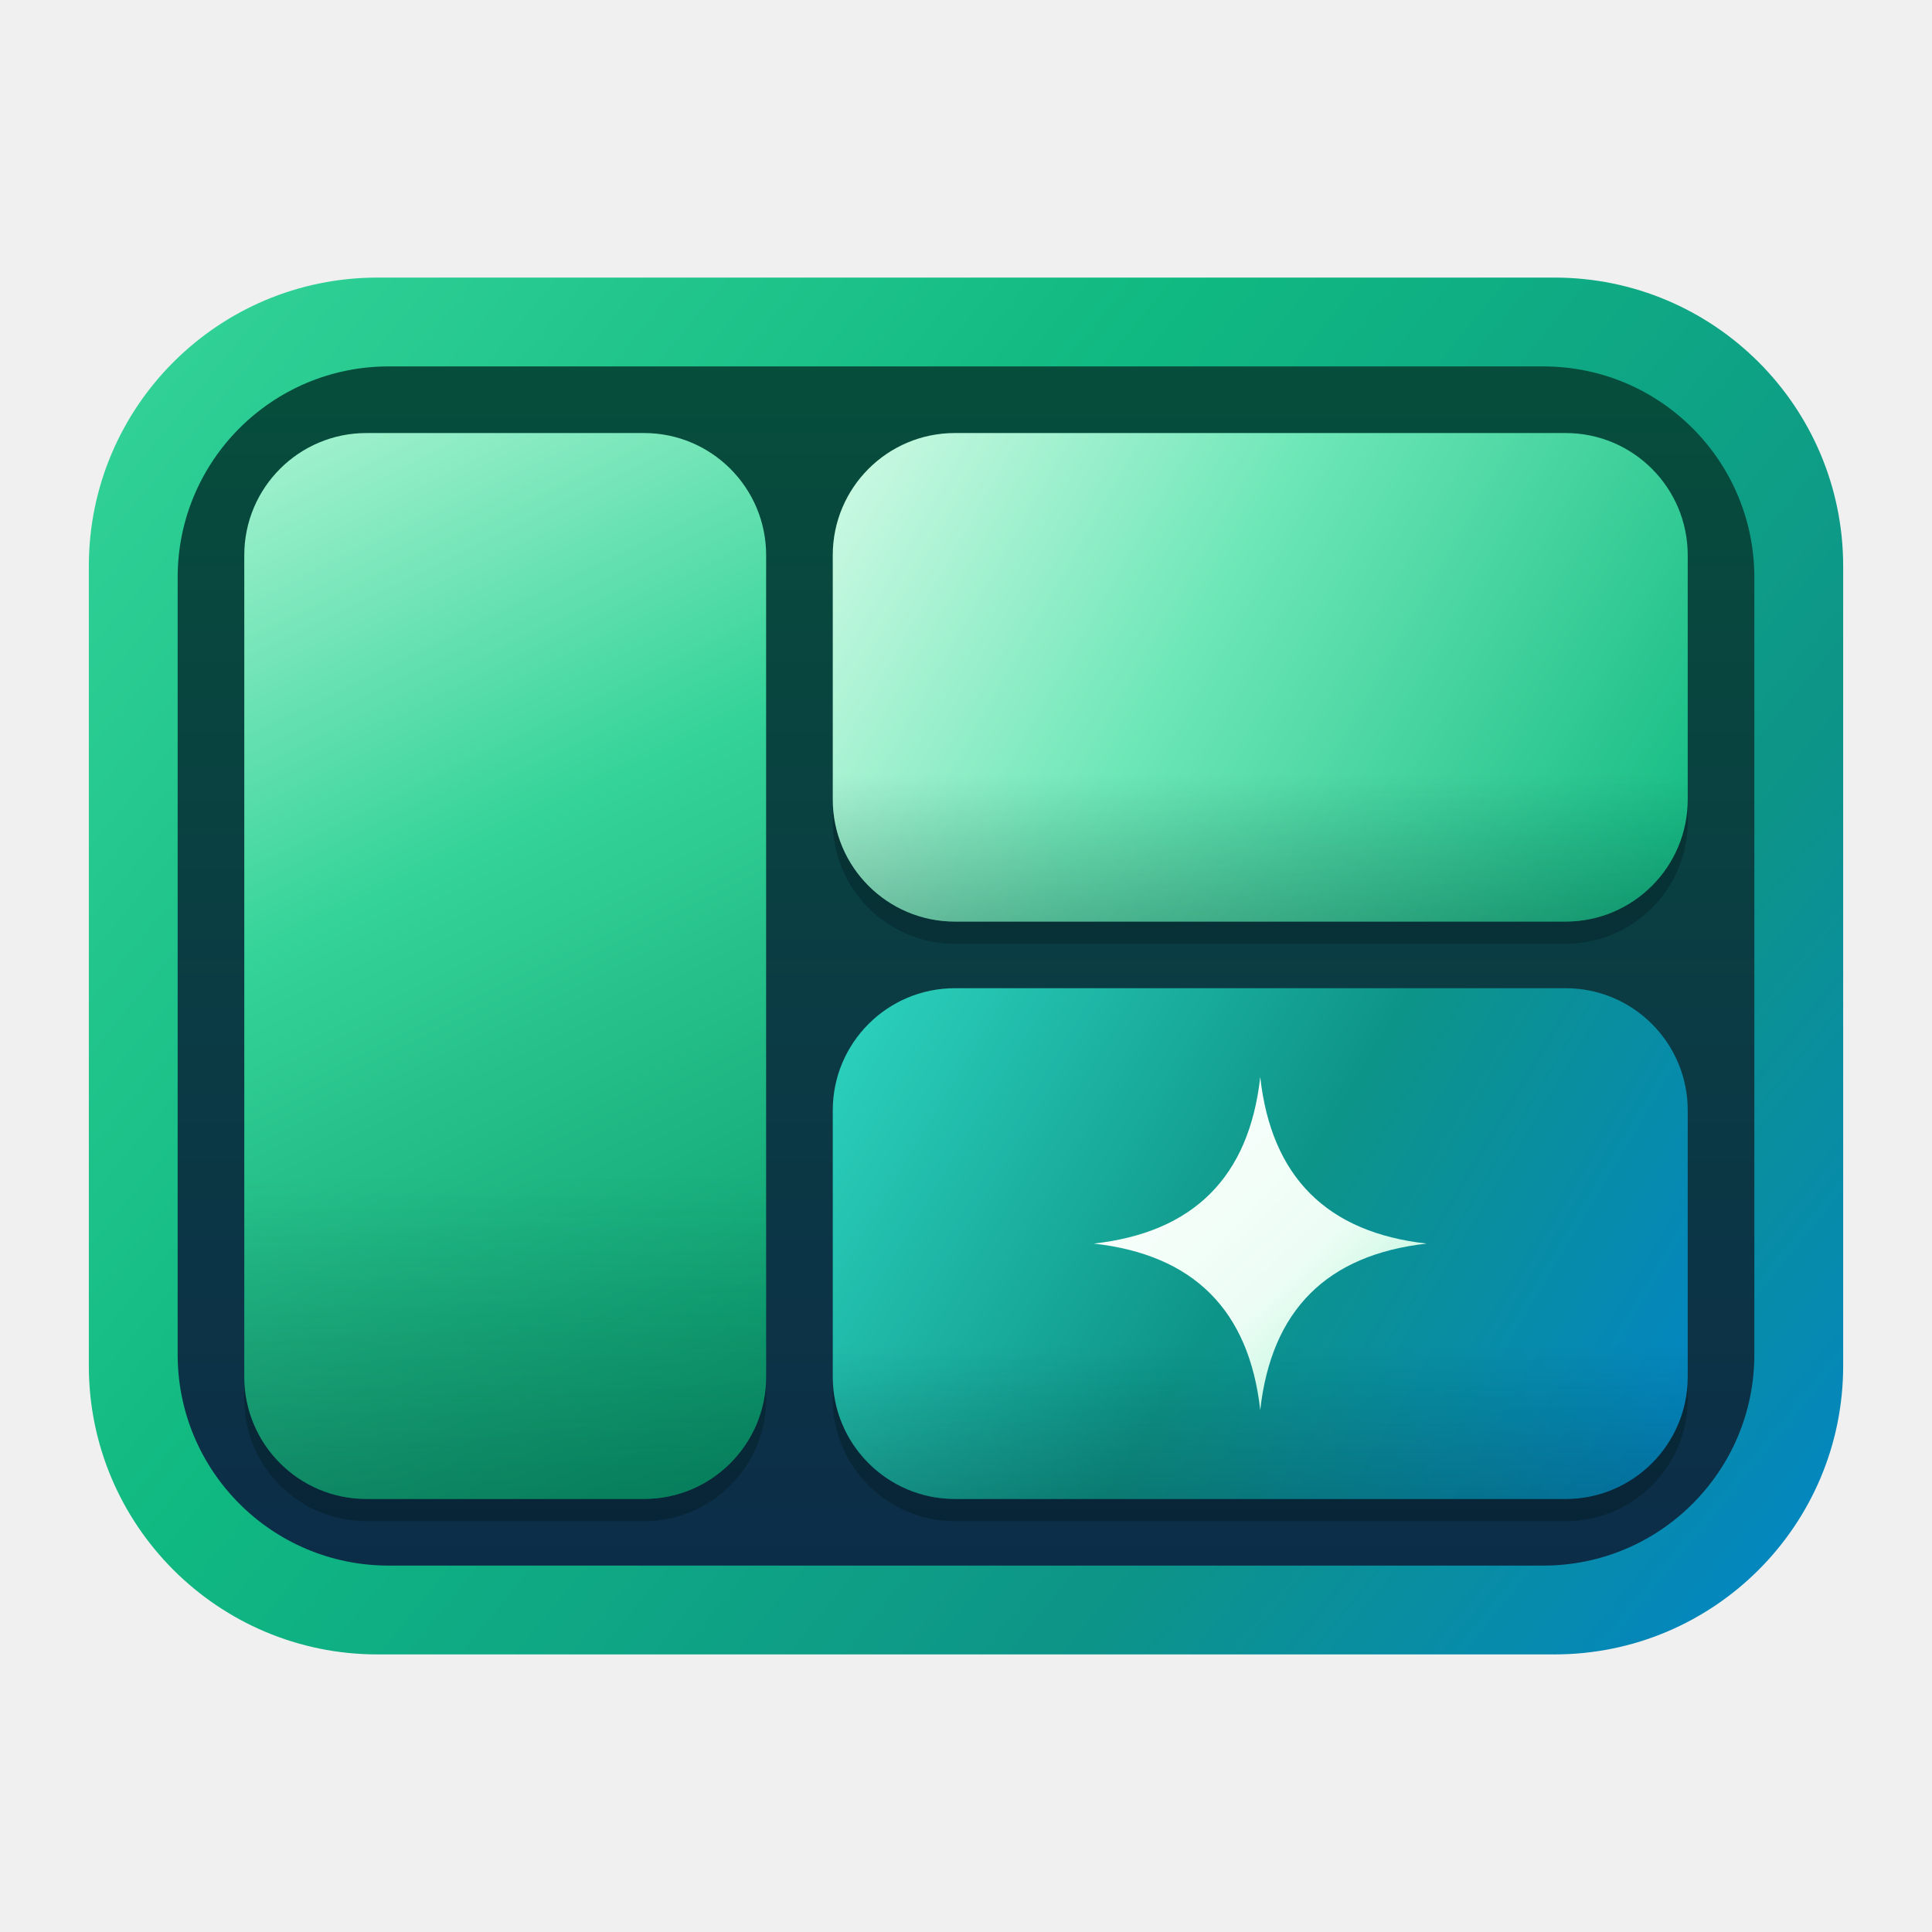
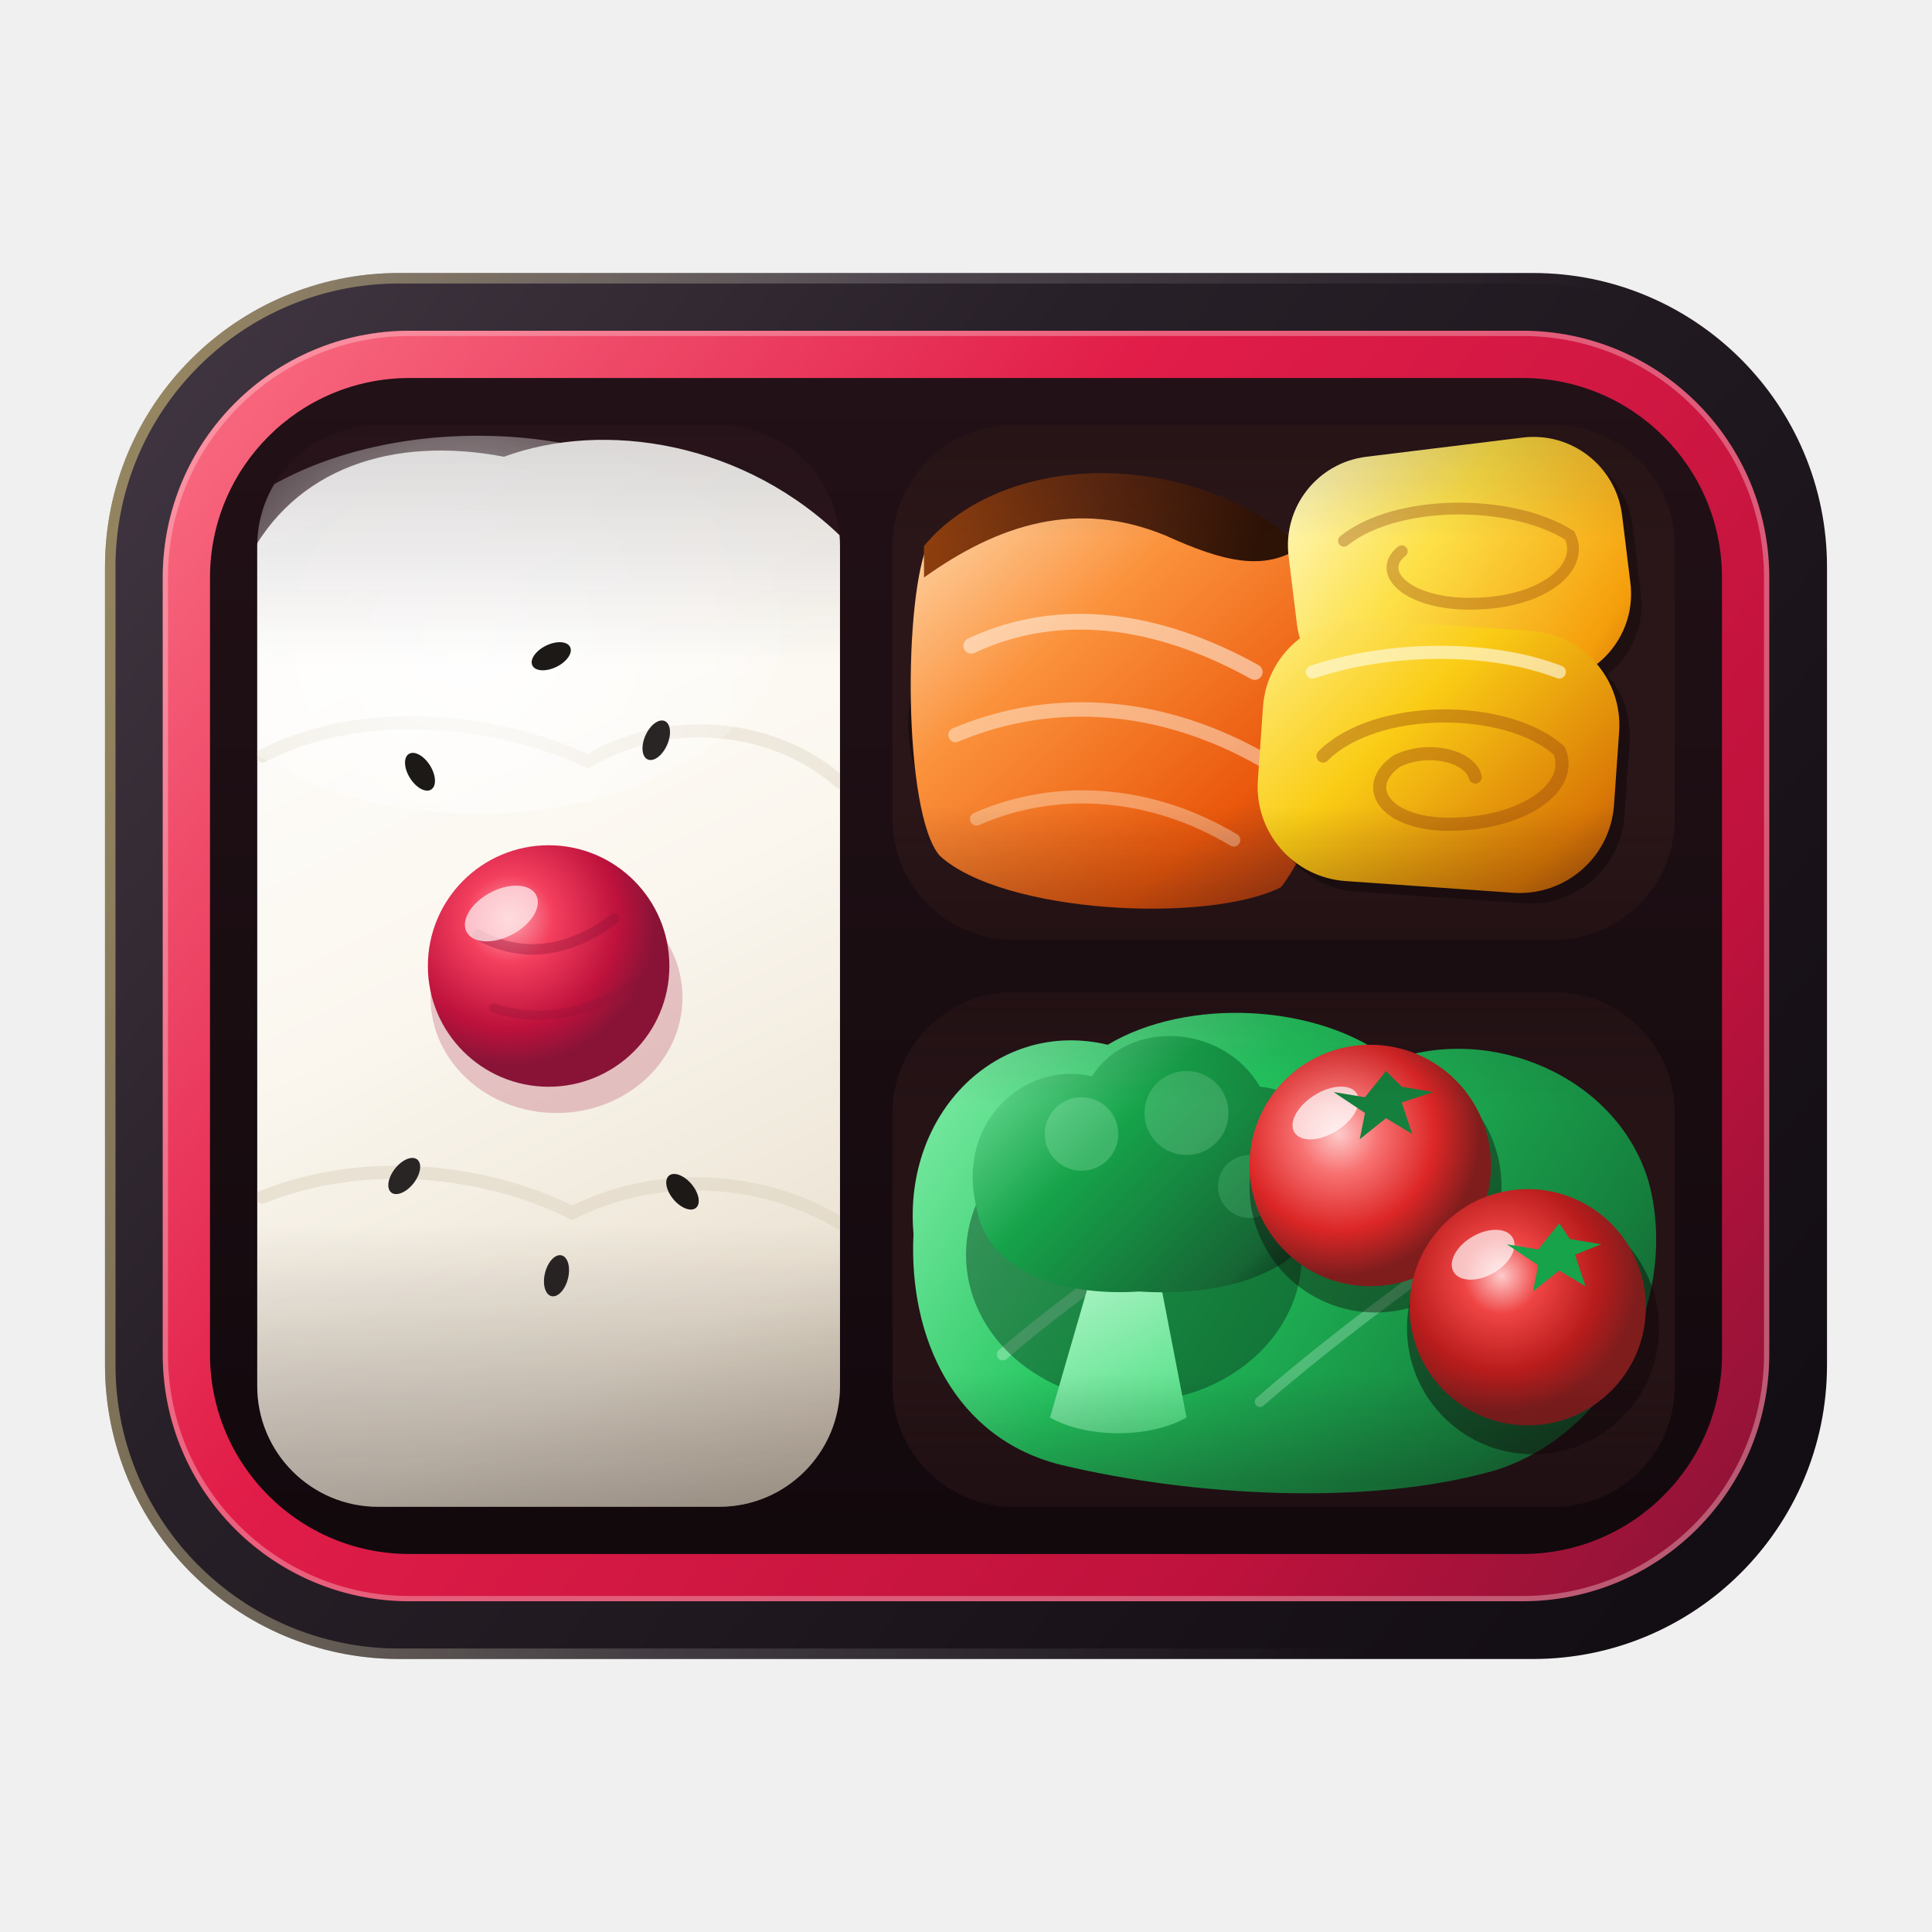
- <svg xmlns="http://www.w3.org/2000/svg" viewBox="164 132 696 696" width="24" height="24">
+ <svg xmlns="http://www.w3.org/2000/svg" viewBox="144 128 736 736" width="24" height="24">
  <defs>
-     <clipPath id="bmWellClip">
-       <rect x="228" y="264" width="568" height="432" rx="76" />
+     <clipPath id="bmOuterBoxClip">
+       <rect x="184" y="232" width="656" height="528" rx="112" />
    </clipPath>
-     <clipPath id="bmLeftBlockClip">
-       <rect x="252" y="288" width="188" height="384" rx="44" />
+     <clipPath id="bmLipClip">
+       <rect x="206" y="254" width="612" height="484" rx="94" />
    </clipPath>
-     <clipPath id="bmTopRightClip">
-       <rect x="464" y="288" width="308" height="176" rx="44" />
+     <clipPath id="bmLeftPocketClip">
+       <rect x="242" y="290" width="222" height="412" rx="46" />
    </clipPath>
-     <clipPath id="bmBotRightClip">
-       <rect x="464" y="488" width="308" height="184" rx="44" />
+     <clipPath id="bmTopRightPocketClip">
+       <rect x="484" y="290" width="298" height="196" rx="46" />
    </clipPath>
-     <linearGradient id="bmTrayGrad" x1="210" y1="232" x2="814" y2="728" gradientUnits="userSpaceOnUse">
-       <stop offset="0%" stop-color="#34d399" />
-       <stop offset="38%" stop-color="#10b981" />
-       <stop offset="74%" stop-color="#0d9488" />
-       <stop offset="100%" stop-color="#0284c7" />
+     <clipPath id="bmBotRightPocketClip">
+       <rect x="484" y="506" width="298" height="196" rx="46" />
+     </clipPath>
+     <clipPath id="bmUmeboshiClip">
+       <circle cx="353" cy="496" r="46" />
+     </clipPath>
+     <linearGradient id="bmBoxShellGrad" x1="184" y1="232" x2="840" y2="760" gradientUnits="userSpaceOnUse">
+       <stop offset="0%" stop-color="#433844" />
+       <stop offset="35%" stop-color="#282028" />
+       <stop offset="78%" stop-color="#181218" />
+       <stop offset="100%" stop-color="#100c11" />
    </linearGradient>
-     <linearGradient id="bmWellGrad" x1="512" y1="264" x2="512" y2="696" gradientUnits="userSpaceOnUse">
-       <stop offset="0%" stop-color="#064e3b" />
-       <stop offset="55%" stop-color="#0b3b44" />
-       <stop offset="100%" stop-color="#0c2d48" />
+     <linearGradient id="bmBoxRimSpecular" x1="220" y1="232" x2="740" y2="330" gradientUnits="userSpaceOnUse">
+       <stop offset="0%" stop-color="#fde68a" stop-opacity="0.45" />
+       <stop offset="50%" stop-color="#ffffff" stop-opacity="0.16" />
+       <stop offset="100%" stop-color="#ffffff" stop-opacity="0" />
    </linearGradient>
-     <linearGradient id="bmLeftBlockGrad" x1="252" y1="288" x2="440" y2="672" gradientUnits="userSpaceOnUse">
-       <stop offset="0%" stop-color="#a7f3d0" />
-       <stop offset="40%" stop-color="#34d399" />
-       <stop offset="100%" stop-color="#059669" />
+     <linearGradient id="bmLacquerLipGrad" x1="206" y1="254" x2="818" y2="738" gradientUnits="userSpaceOnUse">
+       <stop offset="0%" stop-color="#fb7185" />
+       <stop offset="38%" stop-color="#e11d48" />
+       <stop offset="78%" stop-color="#be123c" />
+       <stop offset="100%" stop-color="#881337" />
    </linearGradient>
-     <linearGradient id="bmTopRightGrad" x1="464" y1="288" x2="772" y2="464" gradientUnits="userSpaceOnUse">
-       <stop offset="0%" stop-color="#d1fae5" />
-       <stop offset="42%" stop-color="#6ee7b7" />
-       <stop offset="100%" stop-color="#10b981" />
+     <linearGradient id="bmWellFloorGrad" x1="512" y1="274" x2="512" y2="718" gradientUnits="userSpaceOnUse">
+       <stop offset="0%" stop-color="#221117" />
+       <stop offset="100%" stop-color="#12090d" />
    </linearGradient>
-     <linearGradient id="bmBotRightGrad" x1="464" y1="488" x2="772" y2="672" gradientUnits="userSpaceOnUse">
-       <stop offset="0%" stop-color="#2dd4bf" />
-       <stop offset="50%" stop-color="#0d9488" />
-       <stop offset="100%" stop-color="#0284c7" />
+     <linearGradient id="bmRiceGrad" x1="260" y1="300" x2="450" y2="690" gradientUnits="userSpaceOnUse">
+       <stop offset="0%" stop-color="#ffffff" />
+       <stop offset="48%" stop-color="#fbf7ef" />
+       <stop offset="84%" stop-color="#ece4d5" />
+       <stop offset="100%" stop-color="#d6cbb9" />
    </linearGradient>
-     <linearGradient id="bmBlockAO" x1="0" y1="0" x2="0" y2="1">
-       <stop offset="0%" stop-color="#042f2e" stop-opacity="0" />
-       <stop offset="70%" stop-color="#042f2e" stop-opacity="0" />
-       <stop offset="100%" stop-color="#042f2e" stop-opacity="0.26" />
+     <radialGradient id="bmRiceTopGlow" cx="322" cy="370" r="140" gradientUnits="userSpaceOnUse">
+       <stop offset="0%" stop-color="#ffffff" stop-opacity="0.95" />
+       <stop offset="100%" stop-color="#ffffff" stop-opacity="0" />
+     </radialGradient>
+     <radialGradient id="bmUmeboshiGrad" cx="338" cy="478" r="56" gradientUnits="userSpaceOnUse">
+       <stop offset="0%" stop-color="#fda4af" />
+       <stop offset="30%" stop-color="#f43f5e" />
+       <stop offset="74%" stop-color="#be123c" />
+       <stop offset="100%" stop-color="#881337" />
+     </radialGradient>
+     <linearGradient id="bmSalmonGrad" x1="504" y1="312" x2="650" y2="472" gradientUnits="userSpaceOnUse">
+       <stop offset="0%" stop-color="#fed7aa" />
+       <stop offset="34%" stop-color="#fb923c" />
+       <stop offset="76%" stop-color="#ea580c" />
+       <stop offset="100%" stop-color="#9a3412" />
    </linearGradient>
-     <linearGradient id="bmSparkleGrad" x1="564" y1="524" x2="672" y2="636" gradientUnits="userSpaceOnUse">
-       <stop offset="0%" stop-color="#ffffff" />
-       <stop offset="60%" stop-color="#ecfdf5" />
-       <stop offset="100%" stop-color="#a7f3d0" />
+     <linearGradient id="bmSalmonSkinGrad" x1="500" y1="304" x2="624" y2="334" gradientUnits="userSpaceOnUse">
+       <stop offset="0%" stop-color="#92400e" />
+       <stop offset="50%" stop-color="#5c2810" />
+       <stop offset="100%" stop-color="#2d1206" />
+     </linearGradient>
+     <linearGradient id="bmTamagoTopGrad" x1="634" y1="306" x2="764" y2="418" gradientUnits="userSpaceOnUse">
+       <stop offset="0%" stop-color="#fef9c3" />
+       <stop offset="35%" stop-color="#fde047" />
+       <stop offset="78%" stop-color="#f59e0b" />
+       <stop offset="100%" stop-color="#b45309" />
+     </linearGradient>
+     <linearGradient id="bmTamagoFrontGrad" x1="628" y1="356" x2="764" y2="474" gradientUnits="userSpaceOnUse">
+       <stop offset="0%" stop-color="#fef08a" />
+       <stop offset="38%" stop-color="#facc15" />
+       <stop offset="80%" stop-color="#d97706" />
+       <stop offset="100%" stop-color="#92400e" />
+     </linearGradient>
+     <linearGradient id="bmLettuceGrad" x1="494" y1="516" x2="770" y2="690" gradientUnits="userSpaceOnUse">
+       <stop offset="0%" stop-color="#86efac" />
+       <stop offset="38%" stop-color="#22c55e" />
+       <stop offset="82%" stop-color="#15803d" />
+       <stop offset="100%" stop-color="#14532d" />
+     </linearGradient>
+     <linearGradient id="bmBroccoliCrownGrad" x1="510" y1="520" x2="626" y2="636" gradientUnits="userSpaceOnUse">
+       <stop offset="0%" stop-color="#86efac" />
+       <stop offset="42%" stop-color="#16a34a" />
+       <stop offset="85%" stop-color="#166534" />
+       <stop offset="100%" stop-color="#052e16" />
+     </linearGradient>
+     <linearGradient id="bmBroccoliStemGrad" x1="554" y1="600" x2="594" y2="676" gradientUnits="userSpaceOnUse">
+       <stop offset="0%" stop-color="#bbf7d0" />
+       <stop offset="100%" stop-color="#4ade80" />
+     </linearGradient>
+     <radialGradient id="bmTomatoGradA" cx="654" cy="560" r="54" gradientUnits="userSpaceOnUse">
+       <stop offset="0%" stop-color="#fecaca" />
+       <stop offset="28%" stop-color="#f87171" />
+       <stop offset="68%" stop-color="#dc2626" />
+       <stop offset="100%" stop-color="#7f1d1d" />
+     </radialGradient>
+     <radialGradient id="bmTomatoGradB" cx="716" cy="614" r="52" gradientUnits="userSpaceOnUse">
+       <stop offset="0%" stop-color="#fecaca" />
+       <stop offset="28%" stop-color="#ef4444" />
+       <stop offset="70%" stop-color="#b91c1c" />
+       <stop offset="100%" stop-color="#7f1d1d" />
+     </radialGradient>
+     <linearGradient id="bmPocketAO" x1="0" y1="0" x2="0" y2="1">
+       <stop offset="0%" stop-color="#12060a" stop-opacity="0.16" />
+       <stop offset="22%" stop-color="#12060a" stop-opacity="0" />
+       <stop offset="74%" stop-color="#12060a" stop-opacity="0" />
+       <stop offset="100%" stop-color="#12060a" stop-opacity="0.30" />
    </linearGradient>
  </defs>
-   <rect x="196" y="232" width="632" height="496" rx="104" fill="url(#bmTrayGrad)" />
-   <rect x="228" y="264" width="568" height="432" rx="76" fill="url(#bmWellGrad)" />
-   <g clip-path="url(#bmWellClip)">
-     <rect x="252" y="296" width="188" height="384" rx="44" fill="#02171a" fill-opacity="0.34" />
-     <rect x="464" y="296" width="308" height="176" rx="44" fill="#02171a" fill-opacity="0.32" />
-     <rect x="464" y="496" width="308" height="184" rx="44" fill="#02171a" fill-opacity="0.34" />
+   <rect x="184" y="232" width="656" height="528" rx="112" fill="url(#bmBoxShellGrad)" />
+   <g clip-path="url(#bmOuterBoxClip)">
+     <rect x="184" y="232" width="656" height="528" rx="112" fill="none" stroke="url(#bmBoxRimSpecular)" stroke-width="8" />
  </g>
-   <rect x="252" y="288" width="188" height="384" rx="44" fill="url(#bmLeftBlockGrad)" />
-   <g clip-path="url(#bmLeftBlockClip)">
-     <rect x="252" y="288" width="188" height="384" fill="url(#bmBlockAO)" />
+   <rect x="206" y="254" width="612" height="484" rx="94" fill="url(#bmLacquerLipGrad)" />
+   <g clip-path="url(#bmLipClip)">
+     <rect x="206" y="254" width="612" height="484" rx="94" fill="none" stroke="#ffe4e6" stroke-opacity="0.34" stroke-width="4" />
  </g>
-   <rect x="464" y="288" width="308" height="176" rx="44" fill="url(#bmTopRightGrad)" />
-   <g clip-path="url(#bmTopRightClip)">
-     <rect x="464" y="288" width="308" height="176" fill="url(#bmBlockAO)" />
+   <rect x="224" y="272" width="576" height="448" rx="76" fill="url(#bmWellFloorGrad)" />
+   <g clip-path="url(#bmLeftPocketClip)">
+     <rect x="242" y="290" width="222" height="412" rx="46" fill="#2a151c" />
+     <path d="M 238 342              C 256 306, 294 294, 336 302              C 374 288, 428 296, 466 334              L 468 706              C 424 714, 292 714, 238 704 Z" fill="url(#bmRiceGrad)" />
+     <path d="M 244 416 C 282 396, 334 402, 368 418 C 402 398, 442 406, 464 426" fill="none" stroke="#e4dccb" stroke-width="5" stroke-linecap="round" stroke-opacity="0.55" />
+     <path d="M 244 584 C 284 568, 330 574, 362 590 C 398 572, 438 578, 464 594" fill="none" stroke="#ded4c0" stroke-width="5" stroke-linecap="round" stroke-opacity="0.52" />
+     <ellipse cx="326" cy="366" rx="116" ry="72" fill="url(#bmRiceTopGlow)" />
+     <ellipse cx="356" cy="508" rx="48" ry="44" fill="#9f1239" fill-opacity="0.22" />
+     <circle cx="353" cy="496" r="46" fill="url(#bmUmeboshiGrad)" />
+     <g clip-path="url(#bmUmeboshiClip)">
+       <path d="M 326 484 C 344 494, 362 490, 378 478" fill="none" stroke="#881337" stroke-width="4" stroke-linecap="round" stroke-opacity="0.35" />
+       <path d="M 332 512 C 350 518, 370 514, 386 502" fill="none" stroke="#881337" stroke-width="3.5" stroke-linecap="round" stroke-opacity="0.28" />
+       <ellipse cx="335" cy="476" rx="15" ry="9" transform="rotate(-28 335 476)" fill="#fff1f2" fill-opacity="0.72" />
+     </g>
+     <ellipse cx="304" cy="422" rx="4.5" ry="8" transform="rotate(-32 304 422)" fill="#1c1917" />
+     <ellipse cx="394" cy="410" rx="4.5" ry="8" transform="rotate(24 394 410)" fill="#292524" />
+     <ellipse cx="354" cy="378" rx="4.5" ry="8" transform="rotate(64 354 378)" fill="#1c1917" />
+     <ellipse cx="298" cy="576" rx="4.5" ry="8" transform="rotate(38 298 576)" fill="#292524" />
+     <ellipse cx="404" cy="582" rx="4.5" ry="8" transform="rotate(-40 404 582)" fill="#1c1917" />
+     <ellipse cx="356" cy="614" rx="4.5" ry="8" transform="rotate(14 356 614)" fill="#292524" />
+     <rect x="242" y="290" width="222" height="412" fill="url(#bmPocketAO)" />
  </g>
-   <rect x="464" y="488" width="308" height="184" rx="44" fill="url(#bmBotRightGrad)" />
-   <g clip-path="url(#bmBotRightClip)">
-     <rect x="464" y="488" width="308" height="184" fill="url(#bmBlockAO)" />
+   <g clip-path="url(#bmTopRightPocketClip)">
+     <rect x="484" y="290" width="298" height="196" rx="46" fill="#2a1618" />
+     <ellipse cx="576" cy="404" rx="86" ry="70" fill="#0d0507" fill-opacity="0.48" />
+     <path d="M 498 334              C 524 304, 594 302, 638 334              C 662 352, 658 432, 632 466              C 604 480, 526 476, 502 454              C 488 438, 488 354, 498 334 Z" fill="url(#bmSalmonGrad)" />
+     <path d="M 496 336              C 526 300, 596 298, 640 336              C 626 346, 610 342, 588 332              C 554 318, 524 328, 496 348 Z" fill="url(#bmSalmonSkinGrad)" />
+     <path d="M 514 374 C 548 358, 586 364, 622 384" fill="none" stroke="#fff7ed" stroke-width="6" stroke-linecap="round" stroke-opacity="0.54" />
+     <path d="M 508 408 C 546 392, 588 396, 626 418" fill="none" stroke="#fff7ed" stroke-width="5.5" stroke-linecap="round" stroke-opacity="0.46" />
+     <path d="M 516 440 C 548 426, 584 430, 614 448" fill="none" stroke="#ffedd5" stroke-width="5" stroke-linecap="round" stroke-opacity="0.40" />
+     <rect x="640" y="302" width="128" height="94" rx="34" transform="rotate(-7 704 349)" fill="#0d0507" fill-opacity="0.40" />
+     <rect x="636" y="298" width="128" height="94" rx="34" transform="rotate(-7 700 345)" fill="url(#bmTamagoTopGrad)" />
+     <path d="M 656 334 C 676 318, 720 318, 742 332 C 748 344, 732 358, 704 358 C 680 358, 668 346, 678 338" fill="none" stroke="#92400e" stroke-width="4.5" stroke-linecap="round" stroke-opacity="0.34" />
+     <rect x="628" y="370" width="136" height="100" rx="36" transform="rotate(4 696 420)" fill="#0d0507" fill-opacity="0.45" />
+     <rect x="624" y="366" width="136" height="100" rx="36" transform="rotate(4 692 416)" fill="url(#bmTamagoFrontGrad)" />
+     <path d="M 648 416 C 668 396, 718 396, 738 414 C 744 428, 724 442, 696 442 C 672 442, 662 428, 676 418 C 688 412, 704 416, 706 424" fill="none" stroke="#92400e" stroke-width="5" stroke-linecap="round" stroke-opacity="0.38" />
+     <path d="M 644 384 C 674 374, 712 374, 738 384" fill="none" stroke="#fefce8" stroke-width="5" stroke-linecap="round" stroke-opacity="0.62" />
+     <rect x="484" y="290" width="298" height="196" fill="url(#bmPocketAO)" />
  </g>
-   <path d="M 618 520 C 622 556, 642 576, 678 580 C 642 584, 622 604, 618 640 C 614 604, 594 584, 558 580 C 594 576, 614 556, 618 520 Z" fill="url(#bmSparkleGrad)" />
+   <g clip-path="url(#bmBotRightPocketClip)">
+     <rect x="484" y="506" width="298" height="196" rx="46" fill="#251316" />
+     <path d="M 492 598              C 488 552, 524 516, 566 526              C 596 508, 646 510, 674 532              C 712 518, 760 538, 772 578              C 784 622, 758 674, 714 688              C 666 702, 598 698, 548 686              C 508 676, 490 638, 492 598 Z" fill="url(#bmLettuceGrad)" />
+     <path d="M 526 644 C 556 618, 594 594, 628 566" fill="none" stroke="#dcfce7" stroke-width="4.5" stroke-linecap="round" stroke-opacity="0.34" />
+     <path d="M 624 662 C 654 636, 692 608, 728 584" fill="none" stroke="#dcfce7" stroke-width="4" stroke-linecap="round" stroke-opacity="0.28" />
+     <ellipse cx="576" cy="606" rx="64" ry="56" fill="#052e16" fill-opacity="0.42" />
+     <path d="M 562 606 L 544 668 C 558 676, 582 676, 596 668 L 584 606 Z" fill="url(#bmBroccoliStemGrad)" />
+     <path d="M 516 588              C 508 556, 534 532, 560 538              C 574 516, 610 518, 624 542              C 648 544, 662 574, 644 598              C 634 614, 608 622, 578 620              C 548 622, 520 612, 516 588 Z" fill="url(#bmBroccoliCrownGrad)" />
+     <circle cx="556" cy="560" r="14" fill="#bbf7d0" fill-opacity="0.24" />
+     <circle cx="596" cy="552" r="16" fill="#bbf7d0" fill-opacity="0.20" />
+     <circle cx="620" cy="580" r="12" fill="#86efac" fill-opacity="0.18" />
+     <circle cx="668" cy="580" r="48" fill="#0d0507" fill-opacity="0.40" />
+     <circle cx="666" cy="572" r="46" fill="url(#bmTomatoGradA)" />
+     <ellipse cx="649" cy="552" rx="14" ry="8" transform="rotate(-32 649 552)" fill="#ffffff" fill-opacity="0.72" />
+     <path d="M 672 536 L 664 546 L 652 544 L 664 552 L 662 562 L 672 554 L 682 560 L 678 548 L 690 544 L 678 542 Z" fill="#15803d" />
+     <circle cx="728" cy="634" r="48" fill="#0d0507" fill-opacity="0.46" />
+     <circle cx="726" cy="626" r="45" fill="url(#bmTomatoGradB)" />
+     <ellipse cx="709" cy="606" rx="13" ry="8" transform="rotate(-30 709 606)" fill="#ffffff" fill-opacity="0.68" />
+     <path d="M 738 594 L 730 604 L 718 602 L 730 610 L 728 620 L 738 612 L 748 618 L 744 606 L 754 602 L 742 600 Z" fill="#16a34a" />
+     <rect x="484" y="506" width="298" height="196" fill="url(#bmPocketAO)" />
+   </g>
</svg>
